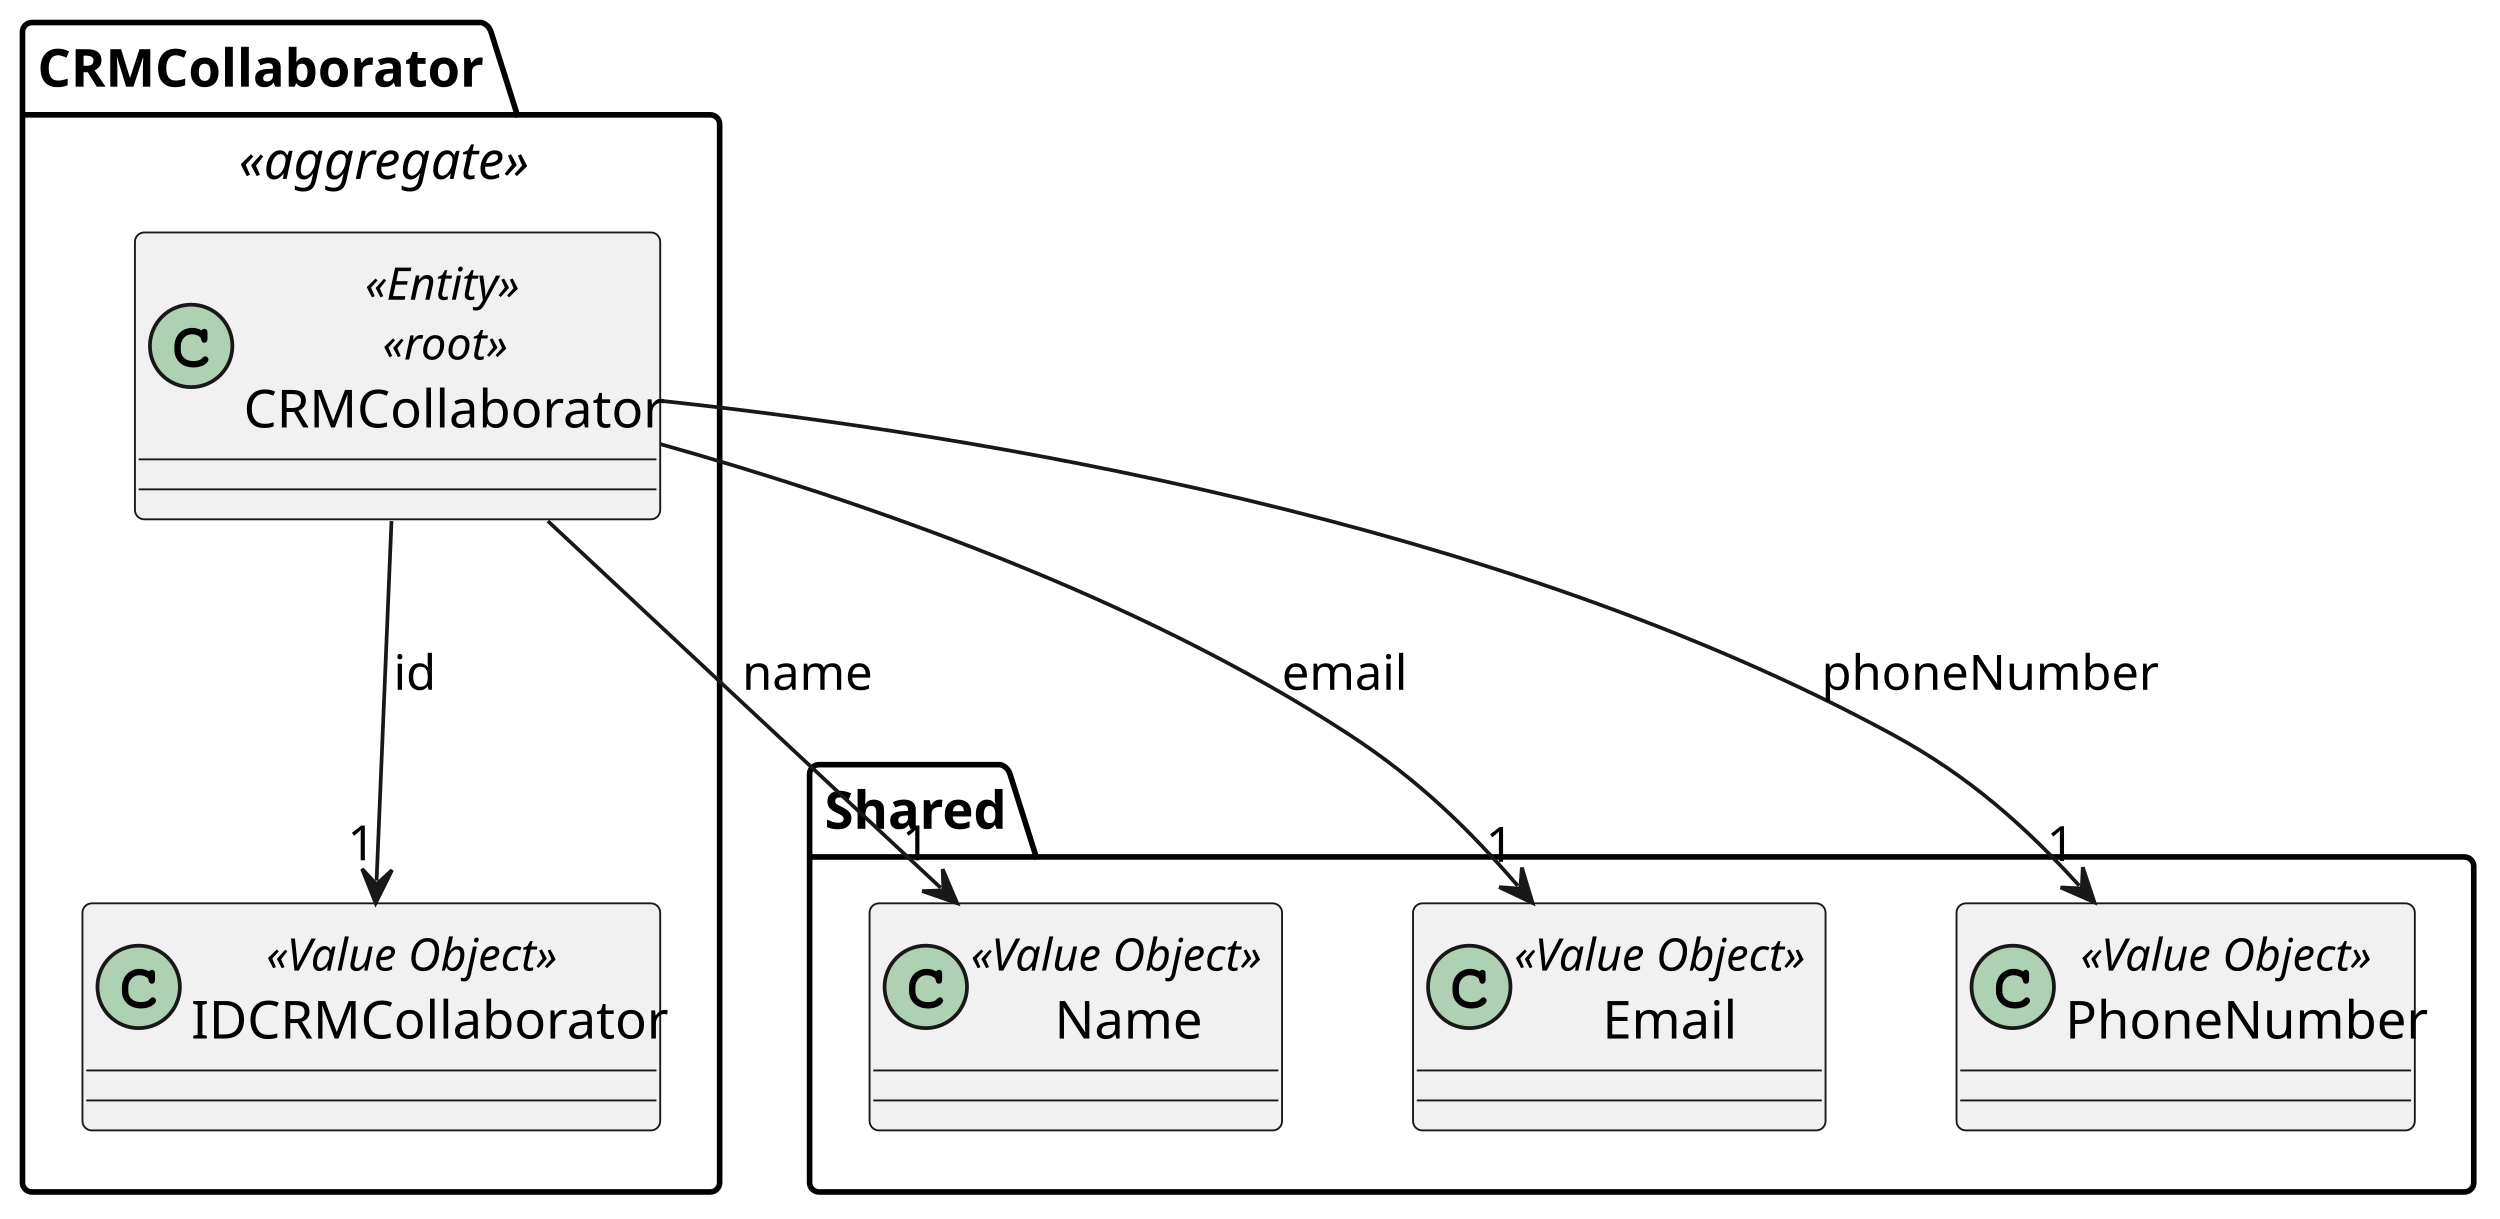
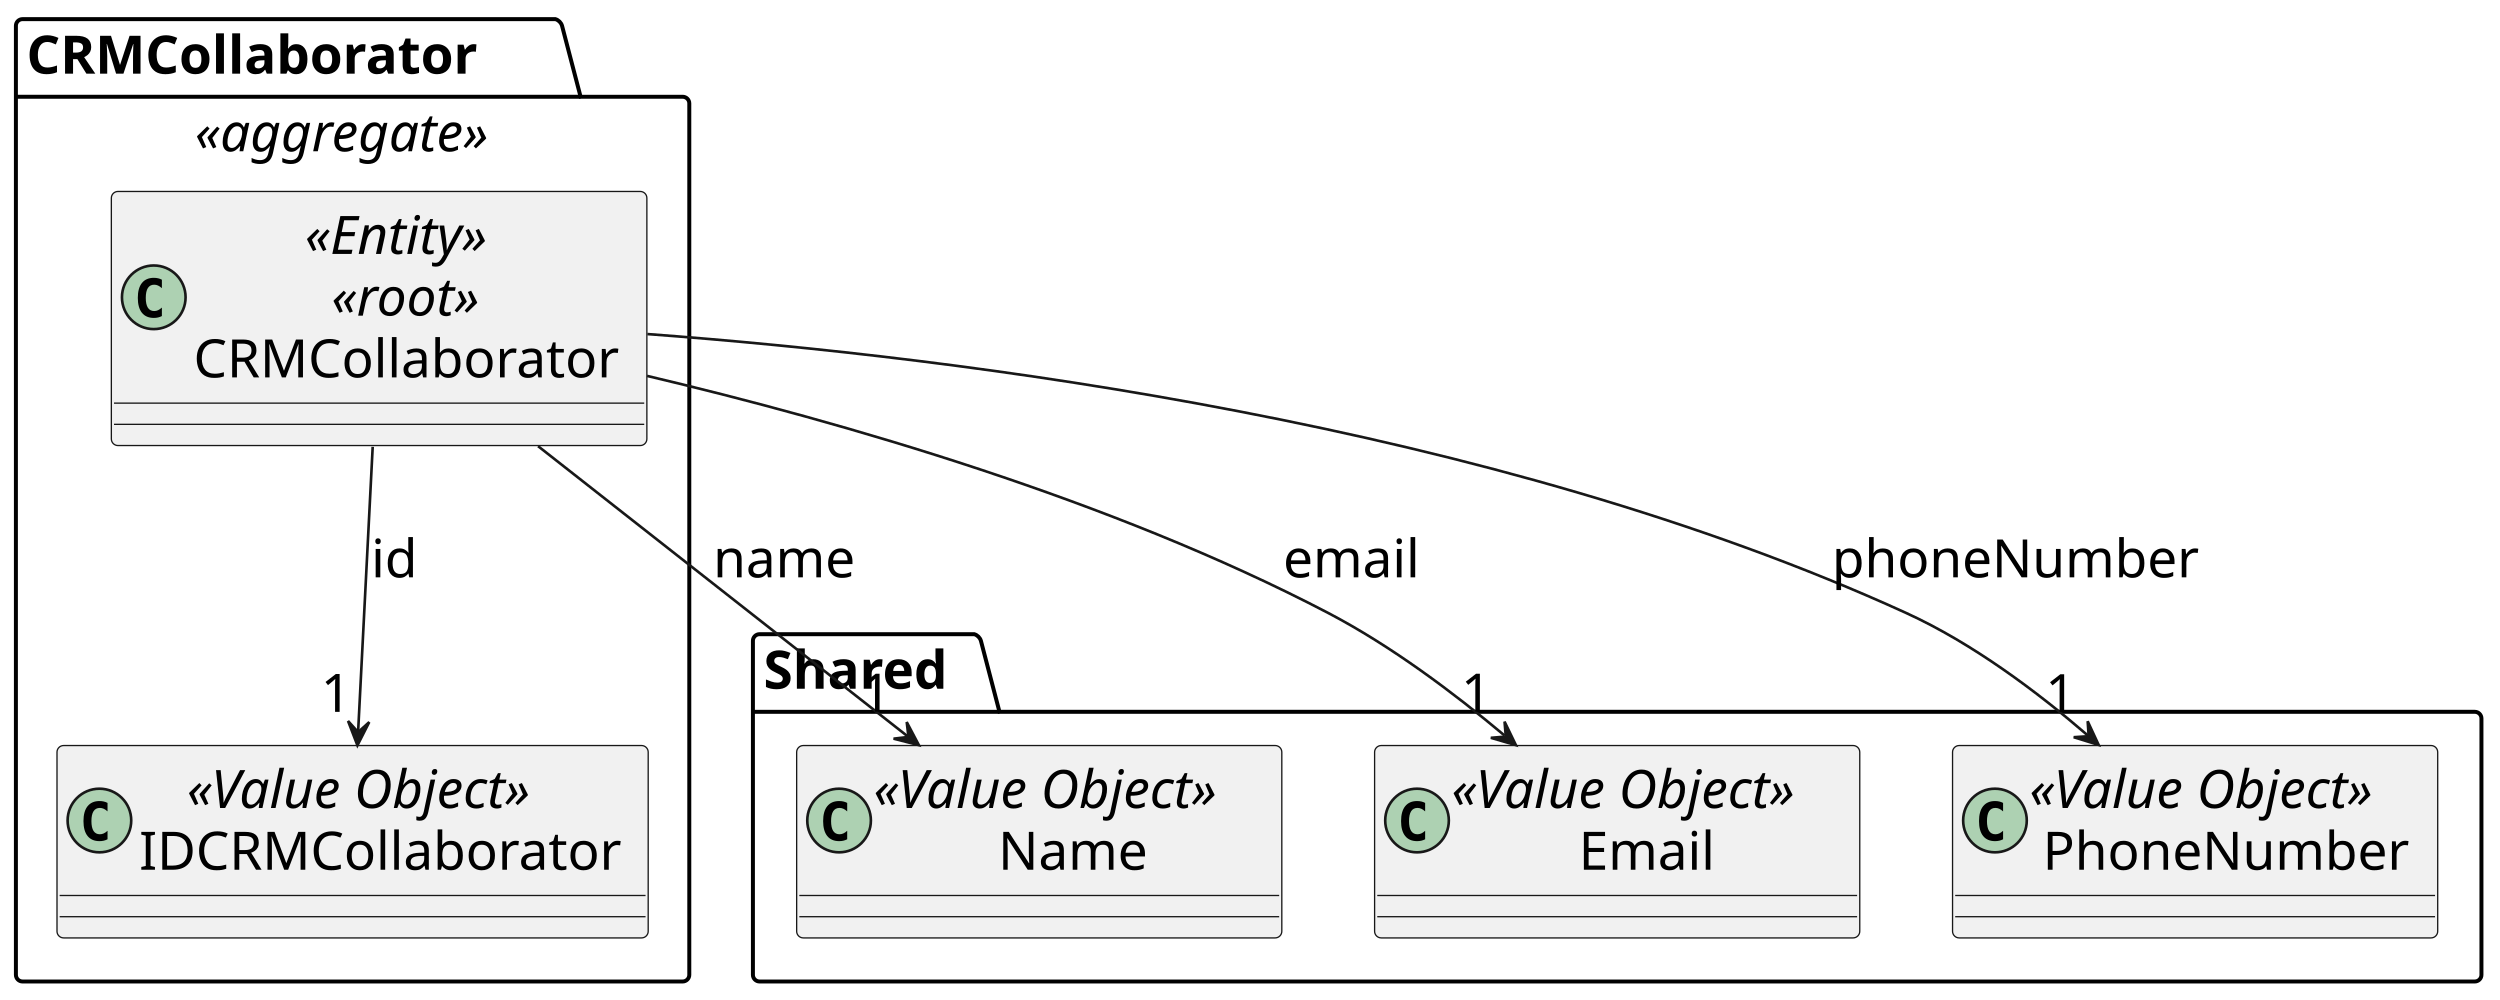
- <svg xmlns="http://www.w3.org/2000/svg" contentStyleType="text/css" height="325px" preserveAspectRatio="none" style="width:667px;height:325px;background:#FFFFFF;" version="1.1" viewBox="0 0 667 325" width="667px" zoomAndPan="magnify">
+ <svg xmlns="http://www.w3.org/2000/svg" contentStyleType="text/css" height="377px" preserveAspectRatio="none" style="width:943px;height:377px;background:#FFFFFF;" version="1.1" viewBox="0 0 943 377" width="943px" zoomAndPan="magnify">
  <defs />
  <g>
    <g id="cluster_CRMCollaborator ">
-       <path d="M8.5,6.014 L128.5,6.014 A3.75,3.75 0 0 1 131,8.514 L138,30.635 L189.5,30.635 A2.5,2.5 0 0 1 192,33.135 L192,315.514 A2.5,2.5 0 0 1 189.5,318.014 L8.5,318.014 A2.5,2.5 0 0 1 6,315.514 L6,8.514 A2.5,2.5 0 0 1 8.5,6.014 " fill="none" style="stroke:#000000;stroke-width:1.5;" />
-       <line style="stroke:#000000;stroke-width:1.5;" x1="6" x2="138" y1="30.635" y2="30.635" />
-       <text fill="#000000" font-family="sans-serif" font-size="14" font-weight="bold" lengthAdjust="spacing" textLength="115.11" x="10" y="23.121">CRMCollaborator</text>
-       <text fill="#000000" font-family="sans-serif" font-size="14" font-style="italic" lengthAdjust="spacing" textLength="78.627" x="63.687" y="47.742">«aggregate»</text>
+       <path d="M8.5,7.217 L209.5,7.217 A3.75,3.75 0 0 1 212,9.717 L219,36.498 L257.5,36.498 A2.5,2.5 0 0 1 260,38.998 L260,367.717 A2.5,2.5 0 0 1 257.5,370.217 L8.5,370.217 A2.5,2.5 0 0 1 6,367.717 L6,9.717 A2.5,2.5 0 0 1 8.5,7.217 " fill="none" style="stroke:#000000;stroke-width:1.5;" />
+       <line style="stroke:#000000;stroke-width:1.5;" x1="6" x2="219" y1="36.498" y2="36.498" />
+       <text fill="#000000" font-family="sans-serif" font-size="20" font-weight="bold" lengthAdjust="spacing" textLength="193" x="10" y="27.781">CRMCollaborator</text>
+       <text fill="#000000" font-family="sans-serif" font-size="20" font-style="italic" lengthAdjust="spacing" textLength="127" x="73.5" y="57.062">«aggregate»</text>
    </g>
    <g id="cluster_Shared">
-       <path d="M218.5,204.014 L266.962,204.014 A3.75,3.75 0 0 1 269.462,206.514 L276.462,228.635 L657.5,228.635 A2.5,2.5 0 0 1 660,231.135 L660,315.514 A2.5,2.5 0 0 1 657.5,318.014 L218.5,318.014 A2.5,2.5 0 0 1 216,315.514 L216,206.514 A2.5,2.5 0 0 1 218.5,204.014 " fill="none" style="stroke:#000000;stroke-width:1.5;" />
-       <line style="stroke:#000000;stroke-width:1.5;" x1="216" x2="276.462" y1="228.635" y2="228.635" />
-       <text fill="#000000" font-family="sans-serif" font-size="14" font-weight="bold" lengthAdjust="spacing" textLength="47.462" x="220" y="221.121">Shared</text>
+       <path d="M286.5,239.217 L367.5,239.217 A3.75,3.75 0 0 1 370,241.717 L377,268.498 L933.5,268.498 A2.5,2.5 0 0 1 936,270.998 L936,367.717 A2.5,2.5 0 0 1 933.5,370.217 L286.5,370.217 A2.5,2.5 0 0 1 284,367.717 L284,241.717 A2.5,2.5 0 0 1 286.5,239.217 " fill="none" style="stroke:#000000;stroke-width:1.5;" />
+       <line style="stroke:#000000;stroke-width:1.5;" x1="284" x2="377" y1="268.498" y2="268.498" />
+       <text fill="#000000" font-family="sans-serif" font-size="20" font-weight="bold" lengthAdjust="spacing" textLength="80" x="288" y="259.781">Shared</text>
    </g>
    <g id="elem_CRMCollaborator">
-       <rect codeLine="4" fill="#F1F1F1" height="76.543" id="CRMCollaborator" rx="2.5" ry="2.5" style="stroke:#181818;stroke-width:0.5;" width="140.144" x="36" y="62.014" />
-       <ellipse cx="51" cy="92.285" fill="#ADD1B2" rx="11" ry="11" style="stroke:#181818;stroke-width:1.0;" />
-       <path d="M53.766,88.16 Q53.922,87.941 54.109,87.832 Q54.297,87.723 54.516,87.723 Q54.891,87.723 55.125,87.988 Q55.359,88.238 55.359,88.848 L55.359,90.301 Q55.359,90.91 55.125,91.176 Q54.891,91.441 54.516,91.441 Q54.172,91.441 53.969,91.238 Q53.766,91.051 53.656,90.535 Q53.609,90.176 53.422,89.988 Q53.094,89.613 52.484,89.394 Q51.875,89.176 51.25,89.176 Q50.484,89.176 49.844,89.504 Q49.219,89.832 48.719,90.582 Q48.234,91.332 48.234,92.363 L48.234,93.457 Q48.234,94.691 49.125,95.519 Q50.016,96.332 51.609,96.332 Q52.547,96.332 53.203,96.082 Q53.594,95.926 54.016,95.488 Q54.281,95.223 54.422,95.144 Q54.578,95.066 54.781,95.066 Q55.109,95.066 55.359,95.332 Q55.625,95.582 55.625,95.926 Q55.625,96.269 55.281,96.676 Q54.781,97.254 53.984,97.582 Q52.906,98.035 51.609,98.035 Q50.094,98.035 48.891,97.41 Q47.906,96.91 47.219,95.848 Q46.531,94.769 46.531,93.488 L46.531,92.332 Q46.531,91.004 47.141,89.863 Q47.766,88.707 48.859,88.098 Q49.953,87.473 51.188,87.473 Q51.922,87.473 52.562,87.644 Q53.219,87.801 53.766,88.16 Z " fill="#000000" />
-       <text fill="#000000" font-family="sans-serif" font-size="12" font-style="italic" lengthAdjust="spacing" textLength="43.359" x="97.393" y="79.963">«Entity»</text>
-       <text fill="#000000" font-family="sans-serif" font-size="12" font-style="italic" lengthAdjust="spacing" textLength="34.025" x="102.06" y="95.924">«root»</text>
-       <text fill="#000000" font-family="sans-serif" font-size="14" lengthAdjust="spacing" textLength="108.144" x="65" y="114.043">CRMCollaborator</text>
-       <line style="stroke:#181818;stroke-width:0.5;" x1="37" x2="175.144" y1="122.557" y2="122.557" />
-       <line style="stroke:#181818;stroke-width:0.5;" x1="37" x2="175.144" y1="130.557" y2="130.557" />
+       <rect codeLine="4" fill="#F1F1F1" height="95.844" id="CRMCollaborator" rx="2.5" ry="2.5" style="stroke:#181818;stroke-width:0.5;" width="202" x="42" y="72.217" />
+       <ellipse cx="58" cy="112.139" fill="#ADD1B2" rx="12" ry="12" style="stroke:#181818;stroke-width:1.0;" />
+       <path d="M61.062,119.217 Q60.375,119.576 59.625,119.748 Q58.875,119.92 58.047,119.92 Q55.094,119.92 53.531,117.982 Q51.984,116.029 51.984,112.357 Q51.984,108.686 53.531,106.748 Q55.094,104.795 58.047,104.795 Q58.875,104.795 59.625,104.967 Q60.391,105.139 61.062,105.498 L61.062,108.701 Q60.312,108.014 59.609,107.701 Q58.922,107.389 58.172,107.389 Q56.594,107.389 55.781,108.639 Q54.984,109.889 54.984,112.357 Q54.984,114.826 55.781,116.076 Q56.594,117.326 58.172,117.326 Q58.922,117.326 59.609,117.014 Q60.312,116.701 61.062,116.014 L61.062,119.217 Z " fill="#000000" />
+       <text fill="#000000" font-family="sans-serif" font-size="20" font-style="italic" lengthAdjust="spacing" textLength="84" x="115" y="95.781">«Entity»</text>
+       <text fill="#000000" font-family="sans-serif" font-size="20" font-style="italic" lengthAdjust="spacing" textLength="64" x="125" y="119.062">«root»</text>
+       <text fill="#000000" font-family="sans-serif" font-size="20" lengthAdjust="spacing" textLength="168" x="73" y="142.344">CRMCollaborator</text>
+       <line style="stroke:#181818;stroke-width:0.5;" x1="43" x2="243" y1="152.06" y2="152.06" />
+       <line style="stroke:#181818;stroke-width:0.5;" x1="43" x2="243" y1="160.06" y2="160.06" />
    </g>
    <g id="elem_IDCRMCollaborator">
-       <rect codeLine="7" fill="#F1F1F1" height="60.582" id="IDCRMCollaborator" rx="2.5" ry="2.5" style="stroke:#181818;stroke-width:0.5;" width="154.144" x="22" y="241.014" />
-       <ellipse cx="37" cy="263.305" fill="#ADD1B2" rx="11" ry="11" style="stroke:#181818;stroke-width:1.0;" />
-       <path d="M39.766,259.18 Q39.922,258.961 40.109,258.852 Q40.297,258.742 40.516,258.742 Q40.891,258.742 41.125,259.008 Q41.359,259.258 41.359,259.867 L41.359,261.32 Q41.359,261.93 41.125,262.195 Q40.891,262.461 40.516,262.461 Q40.172,262.461 39.969,262.258 Q39.766,262.07 39.656,261.555 Q39.609,261.195 39.422,261.008 Q39.094,260.633 38.484,260.414 Q37.875,260.195 37.25,260.195 Q36.484,260.195 35.844,260.523 Q35.219,260.852 34.719,261.602 Q34.234,262.352 34.234,263.383 L34.234,264.477 Q34.234,265.711 35.125,266.539 Q36.016,267.352 37.609,267.352 Q38.547,267.352 39.203,267.102 Q39.594,266.945 40.016,266.508 Q40.281,266.242 40.422,266.164 Q40.578,266.086 40.781,266.086 Q41.109,266.086 41.359,266.352 Q41.625,266.602 41.625,266.945 Q41.625,267.289 41.281,267.695 Q40.781,268.273 39.984,268.602 Q38.906,269.055 37.609,269.055 Q36.094,269.055 34.891,268.43 Q33.906,267.93 33.219,266.867 Q32.531,265.789 32.531,264.508 L32.531,263.352 Q32.531,262.023 33.141,260.883 Q33.766,259.727 34.859,259.117 Q35.953,258.492 37.188,258.492 Q37.922,258.492 38.562,258.664 Q39.219,258.82 39.766,259.18 Z " fill="#000000" />
-       <text fill="#000000" font-family="sans-serif" font-size="12" font-style="italic" lengthAdjust="spacing" textLength="82.055" x="71.045" y="258.963">«Value Object»</text>
-       <text fill="#000000" font-family="sans-serif" font-size="14" lengthAdjust="spacing" textLength="122.144" x="51" y="277.082">IDCRMCollaborator</text>
-       <line style="stroke:#181818;stroke-width:0.5;" x1="23" x2="175.144" y1="285.596" y2="285.596" />
-       <line style="stroke:#181818;stroke-width:0.5;" x1="23" x2="175.144" y1="293.596" y2="293.596" />
+       <rect codeLine="7" fill="#F1F1F1" height="72.562" id="IDCRMCollaborator" rx="2.5" ry="2.5" style="stroke:#181818;stroke-width:0.5;" width="223" x="21.5" y="281.217" />
+       <ellipse cx="37.5" cy="309.498" fill="#ADD1B2" rx="12" ry="12" style="stroke:#181818;stroke-width:1.0;" />
+       <path d="M40.562,316.576 Q39.875,316.935 39.125,317.107 Q38.375,317.279 37.547,317.279 Q34.594,317.279 33.031,315.342 Q31.484,313.389 31.484,309.717 Q31.484,306.045 33.031,304.107 Q34.594,302.154 37.547,302.154 Q38.375,302.154 39.125,302.326 Q39.891,302.498 40.562,302.857 L40.562,306.06 Q39.812,305.373 39.109,305.06 Q38.422,304.748 37.672,304.748 Q36.094,304.748 35.281,305.998 Q34.484,307.248 34.484,309.717 Q34.484,312.185 35.281,313.435 Q36.094,314.685 37.672,314.685 Q38.422,314.685 39.109,314.373 Q39.812,314.06 40.562,313.373 L40.562,316.576 Z " fill="#000000" />
+       <text fill="#000000" font-family="sans-serif" font-size="20" font-style="italic" lengthAdjust="spacing" textLength="153" x="70.5" y="304.781">«Value Object»</text>
+       <text fill="#000000" font-family="sans-serif" font-size="20" lengthAdjust="spacing" textLength="189" x="52.5" y="328.062">IDCRMCollaborator</text>
+       <line style="stroke:#181818;stroke-width:0.5;" x1="22.5" x2="243.5" y1="337.779" y2="337.779" />
+       <line style="stroke:#181818;stroke-width:0.5;" x1="22.5" x2="243.5" y1="345.779" y2="345.779" />
    </g>
    <g id="elem_Name">
-       <rect codeLine="16" fill="#F1F1F1" height="60.582" id="Name" rx="2.5" ry="2.5" style="stroke:#181818;stroke-width:0.5;" width="110.055" x="232" y="241.014" />
-       <ellipse cx="247" cy="263.305" fill="#ADD1B2" rx="11" ry="11" style="stroke:#181818;stroke-width:1.0;" />
-       <path d="M249.766,259.18 Q249.922,258.961 250.109,258.852 Q250.297,258.742 250.516,258.742 Q250.891,258.742 251.125,259.008 Q251.359,259.258 251.359,259.867 L251.359,261.32 Q251.359,261.93 251.125,262.195 Q250.891,262.461 250.516,262.461 Q250.172,262.461 249.969,262.258 Q249.766,262.07 249.656,261.555 Q249.609,261.195 249.422,261.008 Q249.094,260.633 248.484,260.414 Q247.875,260.195 247.25,260.195 Q246.484,260.195 245.844,260.523 Q245.219,260.852 244.719,261.602 Q244.234,262.352 244.234,263.383 L244.234,264.477 Q244.234,265.711 245.125,266.539 Q246.016,267.352 247.609,267.352 Q248.547,267.352 249.203,267.102 Q249.594,266.945 250.016,266.508 Q250.281,266.242 250.422,266.164 Q250.578,266.086 250.781,266.086 Q251.109,266.086 251.359,266.352 Q251.625,266.602 251.625,266.945 Q251.625,267.289 251.281,267.695 Q250.781,268.273 249.984,268.602 Q248.906,269.055 247.609,269.055 Q246.094,269.055 244.891,268.43 Q243.906,267.93 243.219,266.867 Q242.531,265.789 242.531,264.508 L242.531,263.352 Q242.531,262.023 243.141,260.883 Q243.766,259.727 244.859,259.117 Q245.953,258.492 247.188,258.492 Q247.922,258.492 248.562,258.664 Q249.219,258.82 249.766,259.18 Z " fill="#000000" />
-       <text fill="#000000" font-family="sans-serif" font-size="12" font-style="italic" lengthAdjust="spacing" textLength="82.055" x="259" y="258.963">«Value Object»</text>
-       <text fill="#000000" font-family="sans-serif" font-size="14" lengthAdjust="spacing" textLength="37.345" x="281.355" y="277.082">Name</text>
-       <line style="stroke:#181818;stroke-width:0.5;" x1="233" x2="341.055" y1="285.596" y2="285.596" />
-       <line style="stroke:#181818;stroke-width:0.5;" x1="233" x2="341.055" y1="293.596" y2="293.596" />
+       <rect codeLine="16" fill="#F1F1F1" height="72.562" id="Name" rx="2.5" ry="2.5" style="stroke:#181818;stroke-width:0.5;" width="183" x="300.5" y="281.217" />
+       <ellipse cx="316.5" cy="309.498" fill="#ADD1B2" rx="12" ry="12" style="stroke:#181818;stroke-width:1.0;" />
+       <path d="M319.562,316.576 Q318.875,316.935 318.125,317.107 Q317.375,317.279 316.547,317.279 Q313.594,317.279 312.031,315.342 Q310.484,313.389 310.484,309.717 Q310.484,306.045 312.031,304.107 Q313.594,302.154 316.547,302.154 Q317.375,302.154 318.125,302.326 Q318.891,302.498 319.562,302.857 L319.562,306.06 Q318.812,305.373 318.109,305.06 Q317.422,304.748 316.672,304.748 Q315.094,304.748 314.281,305.998 Q313.484,307.248 313.484,309.717 Q313.484,312.185 314.281,313.435 Q315.094,314.685 316.672,314.685 Q317.422,314.685 318.109,314.373 Q318.812,314.06 319.562,313.373 L319.562,316.576 Z " fill="#000000" />
+       <text fill="#000000" font-family="sans-serif" font-size="20" font-style="italic" lengthAdjust="spacing" textLength="153" x="329.5" y="304.781">«Value Object»</text>
+       <text fill="#000000" font-family="sans-serif" font-size="20" lengthAdjust="spacing" textLength="59" x="376.5" y="328.062">Name</text>
+       <line style="stroke:#181818;stroke-width:0.5;" x1="301.5" x2="482.5" y1="337.779" y2="337.779" />
+       <line style="stroke:#181818;stroke-width:0.5;" x1="301.5" x2="482.5" y1="345.779" y2="345.779" />
    </g>
    <g id="elem_Email">
-       <rect codeLine="19" fill="#F1F1F1" height="60.582" id="Email" rx="2.5" ry="2.5" style="stroke:#181818;stroke-width:0.5;" width="110.055" x="377" y="241.014" />
-       <ellipse cx="392" cy="263.305" fill="#ADD1B2" rx="11" ry="11" style="stroke:#181818;stroke-width:1.0;" />
-       <path d="M394.766,259.18 Q394.922,258.961 395.109,258.852 Q395.297,258.742 395.516,258.742 Q395.891,258.742 396.125,259.008 Q396.359,259.258 396.359,259.867 L396.359,261.32 Q396.359,261.93 396.125,262.195 Q395.891,262.461 395.516,262.461 Q395.172,262.461 394.969,262.258 Q394.766,262.07 394.656,261.555 Q394.609,261.195 394.422,261.008 Q394.094,260.633 393.484,260.414 Q392.875,260.195 392.25,260.195 Q391.484,260.195 390.844,260.523 Q390.219,260.852 389.719,261.602 Q389.234,262.352 389.234,263.383 L389.234,264.477 Q389.234,265.711 390.125,266.539 Q391.016,267.352 392.609,267.352 Q393.547,267.352 394.203,267.102 Q394.594,266.945 395.016,266.508 Q395.281,266.242 395.422,266.164 Q395.578,266.086 395.781,266.086 Q396.109,266.086 396.359,266.352 Q396.625,266.602 396.625,266.945 Q396.625,267.289 396.281,267.695 Q395.781,268.273 394.984,268.602 Q393.906,269.055 392.609,269.055 Q391.094,269.055 389.891,268.43 Q388.906,267.93 388.219,266.867 Q387.531,265.789 387.531,264.508 L387.531,263.352 Q387.531,262.023 388.141,260.883 Q388.766,259.727 389.859,259.117 Q390.953,258.492 392.188,258.492 Q392.922,258.492 393.562,258.664 Q394.219,258.82 394.766,259.18 Z " fill="#000000" />
-       <text fill="#000000" font-family="sans-serif" font-size="12" font-style="italic" lengthAdjust="spacing" textLength="82.055" x="404" y="258.963">«Value Object»</text>
-       <text fill="#000000" font-family="sans-serif" font-size="14" lengthAdjust="spacing" textLength="35.007" x="427.524" y="277.082">Email</text>
-       <line style="stroke:#181818;stroke-width:0.5;" x1="378" x2="486.055" y1="285.596" y2="285.596" />
-       <line style="stroke:#181818;stroke-width:0.5;" x1="378" x2="486.055" y1="293.596" y2="293.596" />
+       <rect codeLine="19" fill="#F1F1F1" height="72.562" id="Email" rx="2.5" ry="2.5" style="stroke:#181818;stroke-width:0.5;" width="183" x="518.5" y="281.217" />
+       <ellipse cx="534.5" cy="309.498" fill="#ADD1B2" rx="12" ry="12" style="stroke:#181818;stroke-width:1.0;" />
+       <path d="M537.562,316.576 Q536.875,316.935 536.125,317.107 Q535.375,317.279 534.547,317.279 Q531.594,317.279 530.031,315.342 Q528.484,313.389 528.484,309.717 Q528.484,306.045 530.031,304.107 Q531.594,302.154 534.547,302.154 Q535.375,302.154 536.125,302.326 Q536.891,302.498 537.562,302.857 L537.562,306.06 Q536.812,305.373 536.109,305.06 Q535.422,304.748 534.672,304.748 Q533.094,304.748 532.281,305.998 Q531.484,307.248 531.484,309.717 Q531.484,312.185 532.281,313.435 Q533.094,314.685 534.672,314.685 Q535.422,314.685 536.109,314.373 Q536.812,314.06 537.562,313.373 L537.562,316.576 Z " fill="#000000" />
+       <text fill="#000000" font-family="sans-serif" font-size="20" font-style="italic" lengthAdjust="spacing" textLength="153" x="547.5" y="304.781">«Value Object»</text>
+       <text fill="#000000" font-family="sans-serif" font-size="20" lengthAdjust="spacing" textLength="57" x="595.5" y="328.062">Email</text>
+       <line style="stroke:#181818;stroke-width:0.5;" x1="519.5" x2="700.5" y1="337.779" y2="337.779" />
+       <line style="stroke:#181818;stroke-width:0.5;" x1="519.5" x2="700.5" y1="345.779" y2="345.779" />
    </g>
    <g id="elem_PhoneNumber">
-       <rect codeLine="22" fill="#F1F1F1" height="60.582" id="PhoneNumber" rx="2.5" ry="2.5" style="stroke:#181818;stroke-width:0.5;" width="122.275" x="522" y="241.014" />
-       <ellipse cx="537" cy="263.305" fill="#ADD1B2" rx="11" ry="11" style="stroke:#181818;stroke-width:1.0;" />
-       <path d="M539.766,259.18 Q539.922,258.961 540.109,258.852 Q540.297,258.742 540.516,258.742 Q540.891,258.742 541.125,259.008 Q541.359,259.258 541.359,259.867 L541.359,261.32 Q541.359,261.93 541.125,262.195 Q540.891,262.461 540.516,262.461 Q540.172,262.461 539.969,262.258 Q539.766,262.07 539.656,261.555 Q539.609,261.195 539.422,261.008 Q539.094,260.633 538.484,260.414 Q537.875,260.195 537.25,260.195 Q536.484,260.195 535.844,260.523 Q535.219,260.852 534.719,261.602 Q534.234,262.352 534.234,263.383 L534.234,264.477 Q534.234,265.711 535.125,266.539 Q536.016,267.352 537.609,267.352 Q538.547,267.352 539.203,267.102 Q539.594,266.945 540.016,266.508 Q540.281,266.242 540.422,266.164 Q540.578,266.086 540.781,266.086 Q541.109,266.086 541.359,266.352 Q541.625,266.602 541.625,266.945 Q541.625,267.289 541.281,267.695 Q540.781,268.273 539.984,268.602 Q538.906,269.055 537.609,269.055 Q536.094,269.055 534.891,268.43 Q533.906,267.93 533.219,266.867 Q532.531,265.789 532.531,264.508 L532.531,263.352 Q532.531,262.023 533.141,260.883 Q533.766,259.727 534.859,259.117 Q535.953,258.492 537.188,258.492 Q537.922,258.492 538.562,258.664 Q539.219,258.82 539.766,259.18 Z " fill="#000000" />
-       <text fill="#000000" font-family="sans-serif" font-size="12" font-style="italic" lengthAdjust="spacing" textLength="82.055" x="555.11" y="258.963">«Value Object»</text>
-       <text fill="#000000" font-family="sans-serif" font-size="14" lengthAdjust="spacing" textLength="90.275" x="551" y="277.082">PhoneNumber</text>
-       <line style="stroke:#181818;stroke-width:0.5;" x1="523" x2="643.275" y1="285.596" y2="285.596" />
-       <line style="stroke:#181818;stroke-width:0.5;" x1="523" x2="643.275" y1="293.596" y2="293.596" />
+       <rect codeLine="22" fill="#F1F1F1" height="72.562" id="PhoneNumber" rx="2.5" ry="2.5" style="stroke:#181818;stroke-width:0.5;" width="183" x="736.5" y="281.217" />
+       <ellipse cx="752.5" cy="309.498" fill="#ADD1B2" rx="12" ry="12" style="stroke:#181818;stroke-width:1.0;" />
+       <path d="M755.562,316.576 Q754.875,316.935 754.125,317.107 Q753.375,317.279 752.547,317.279 Q749.594,317.279 748.031,315.342 Q746.484,313.389 746.484,309.717 Q746.484,306.045 748.031,304.107 Q749.594,302.154 752.547,302.154 Q753.375,302.154 754.125,302.326 Q754.891,302.498 755.562,302.857 L755.562,306.06 Q754.812,305.373 754.109,305.06 Q753.422,304.748 752.672,304.748 Q751.094,304.748 750.281,305.998 Q749.484,307.248 749.484,309.717 Q749.484,312.185 750.281,313.435 Q751.094,314.685 752.672,314.685 Q753.422,314.685 754.109,314.373 Q754.812,314.06 755.562,313.373 L755.562,316.576 Z " fill="#000000" />
+       <text fill="#000000" font-family="sans-serif" font-size="20" font-style="italic" lengthAdjust="spacing" textLength="153" x="765.5" y="304.781">«Value Object»</text>
+       <text fill="#000000" font-family="sans-serif" font-size="20" lengthAdjust="spacing" textLength="143" x="770.5" y="328.062">PhoneNumber</text>
+       <line style="stroke:#181818;stroke-width:0.5;" x1="737.5" x2="918.5" y1="337.779" y2="337.779" />
+       <line style="stroke:#181818;stroke-width:0.5;" x1="737.5" x2="918.5" y1="345.779" y2="345.779" />
    </g>
    <g id="link_CRMCollaborator_IDCRMCollaborator">
-       <path codeLine="11" d="M104.45,139.024 C103.17,169.754 101.65,206.639 100.47,234.969 " fill="none" id="CRMCollaborator-to-IDCRMCollaborator" style="stroke:#181818;stroke-width:1.0;" />
-       <polygon fill="#181818" points="100.22,240.964,104.591,232.138,100.428,235.968,96.598,231.805,100.22,240.964" style="stroke:#181818;stroke-width:1.0;" />
-       <text fill="#000000" font-family="sans-serif" font-size="13" lengthAdjust="spacing" textLength="10.118" x="105" y="184.042">id</text>
-       <text fill="#000000" font-family="sans-serif" font-size="13" lengthAdjust="spacing" textLength="7.23" x="92.731" y="229.527">1</text>
+       <path codeLine="11" d="M140.58,168.547 C138.9,201.337 136.69,244.557 135.09,275.857 " fill="none" id="CRMCollaborator-to-IDCRMCollaborator" style="stroke:#181818;stroke-width:1.0;" />
+       <polygon fill="#181818" points="134.82,281.157,139.278,272.375,135.077,276.163,131.289,271.963,134.82,281.157" style="stroke:#181818;stroke-width:1.0;" />
+       <text fill="#000000" font-family="sans-serif" font-size="20" lengthAdjust="spacing" textLength="19" x="140" y="217.781">id</text>
+       <text fill="#000000" font-family="sans-serif" font-size="20" lengthAdjust="spacing" textLength="13" x="121.016" y="268.523">1</text>
    </g>
    <g id="link_CRMCollaborator_Name">
-       <path codeLine="26" d="M146.17,139.024 C179.08,169.754 220.624,208.54 250.974,236.869 " fill="none" id="CRMCollaborator-to-Name" style="stroke:#181818;stroke-width:1.0;" />
-       <polygon fill="#181818" points="255.36,240.964,251.51,231.898,251.705,237.552,246.051,237.746,255.36,240.964" style="stroke:#181818;stroke-width:1.0;" />
-       <text fill="#000000" font-family="sans-serif" font-size="13" lengthAdjust="spacing" textLength="32.519" x="198" y="184.042">name</text>
-       <text fill="#000000" font-family="sans-serif" font-size="13" lengthAdjust="spacing" textLength="7.23" x="240.692" y="229.527">1</text>
+       <path codeLine="26" d="M202.96,168.297 C245.58,201.757 302.16,246.177 342.28,277.677 " fill="none" id="CRMCollaborator-to-Name" style="stroke:#181818;stroke-width:1.0;" />
+       <polygon fill="#181818" points="346.6,281.067,342.013,272.351,342.675,277.969,337.057,278.632,346.6,281.067" style="stroke:#181818;stroke-width:1.0;" />
+       <text fill="#000000" font-family="sans-serif" font-size="20" lengthAdjust="spacing" textLength="57" x="269" y="217.781">name</text>
+       <text fill="#000000" font-family="sans-serif" font-size="20" lengthAdjust="spacing" textLength="13" x="324.68" y="268.417">1</text>
    </g>
    <g id="link_CRMCollaborator_Email">
-       <path codeLine="27" d="M176.2,118.494 C229.51,133.484 303.11,158.794 360,196.014 C378.51,208.124 391.942,221.25 404.962,236.35 " fill="none" id="CRMCollaborator-to-Email" style="stroke:#181818;stroke-width:1.0;" />
-       <polygon fill="#181818" points="408.88,240.894,406.032,231.465,405.615,237.107,399.974,236.69,408.88,240.894" style="stroke:#181818;stroke-width:1.0;" />
-       <text fill="#000000" font-family="sans-serif" font-size="13" lengthAdjust="spacing" textLength="31.065" x="342" y="184.042">email</text>
-       <text fill="#000000" font-family="sans-serif" font-size="13" lengthAdjust="spacing" textLength="7.23" x="396.408" y="229.927">1</text>
+       <path codeLine="27" d="M244.07,141.787 C317.98,159.277 419.17,188.447 501,231.217 C524.68,243.597 548.34,261.327 567.53,277.447 " fill="none" id="CRMCollaborator-to-Email" style="stroke:#181818;stroke-width:1.0;" />
+       <polygon fill="#181818" points="571.8,281.067,567.515,272.199,567.984,277.836,562.346,278.305,571.8,281.067" style="stroke:#181818;stroke-width:1.0;" />
+       <text fill="#000000" font-family="sans-serif" font-size="20" lengthAdjust="spacing" textLength="56" x="484" y="217.781">email</text>
+       <text fill="#000000" font-family="sans-serif" font-size="20" lengthAdjust="spacing" textLength="13" x="551.117" y="268.417">1</text>
    </g>
    <g id="link_CRMCollaborator_PhoneNumber">
-       <path codeLine="28" d="M176.29,106.944 C259.26,115.804 399.28,138.604 505,196.014 C525.57,207.184 540.611,220.767 554.751,236.297 " fill="none" id="CRMCollaborator-to-PhoneNumber" style="stroke:#181818;stroke-width:1.0;" />
-       <polygon fill="#181818" points="558.79,240.734,555.688,231.386,555.424,237.037,549.773,236.772,558.79,240.734" style="stroke:#181818;stroke-width:1.0;" />
-       <text fill="#000000" font-family="sans-serif" font-size="13" lengthAdjust="spacing" textLength="82.386" x="486" y="184.042">phoneNumber</text>
-       <text fill="#000000" font-family="sans-serif" font-size="13" lengthAdjust="spacing" textLength="7.23" x="546.07" y="229.734">1</text>
+       <path codeLine="28" d="M244.19,126.007 C362.79,134.847 562.96,159.947 719,231.217 C744.02,242.647 768.44,260.927 787.81,277.657 " fill="none" id="CRMCollaborator-to-PhoneNumber" style="stroke:#181818;stroke-width:1.0;" />
+       <polygon fill="#181818" points="791.61,280.987,787.468,272.051,787.846,277.695,782.202,278.073,791.61,280.987" style="stroke:#181818;stroke-width:1.0;" />
+       <text fill="#000000" font-family="sans-serif" font-size="20" lengthAdjust="spacing" textLength="144" x="691" y="217.781">phoneNumber</text>
+       <text fill="#000000" font-family="sans-serif" font-size="20" lengthAdjust="spacing" textLength="13" x="771.506" y="268.623">1</text>
    </g>
  </g>
</svg>
